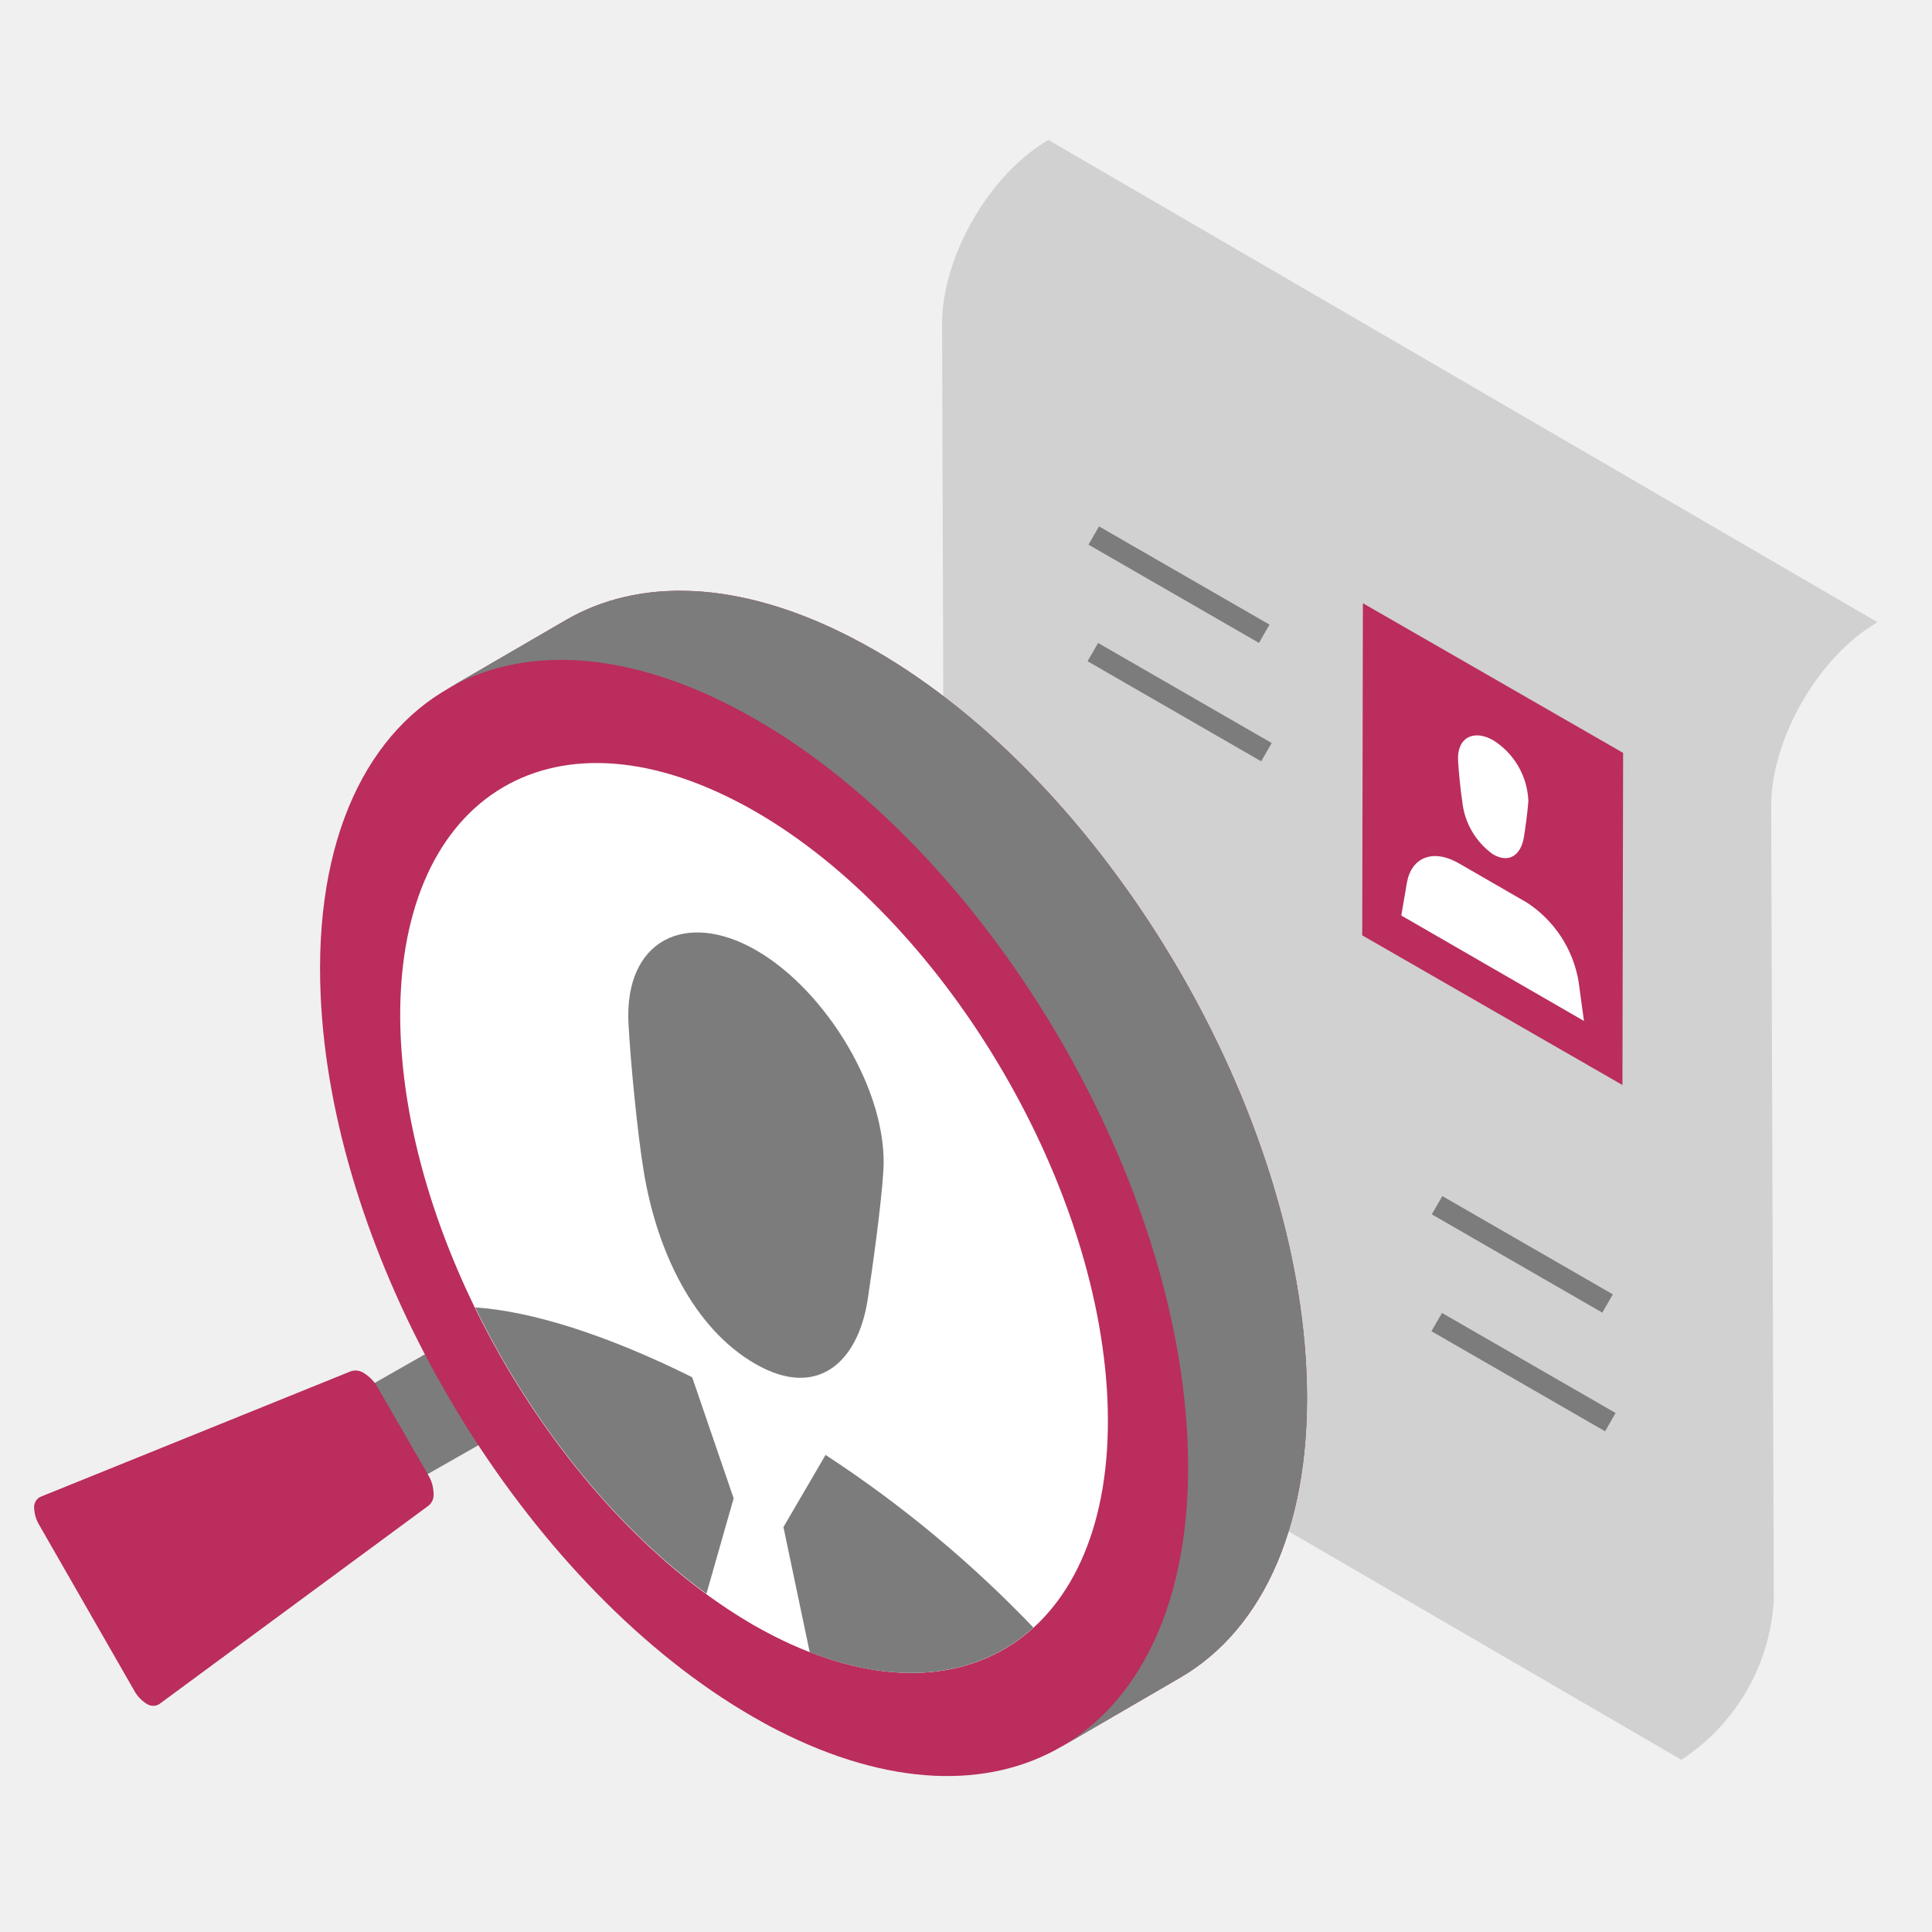
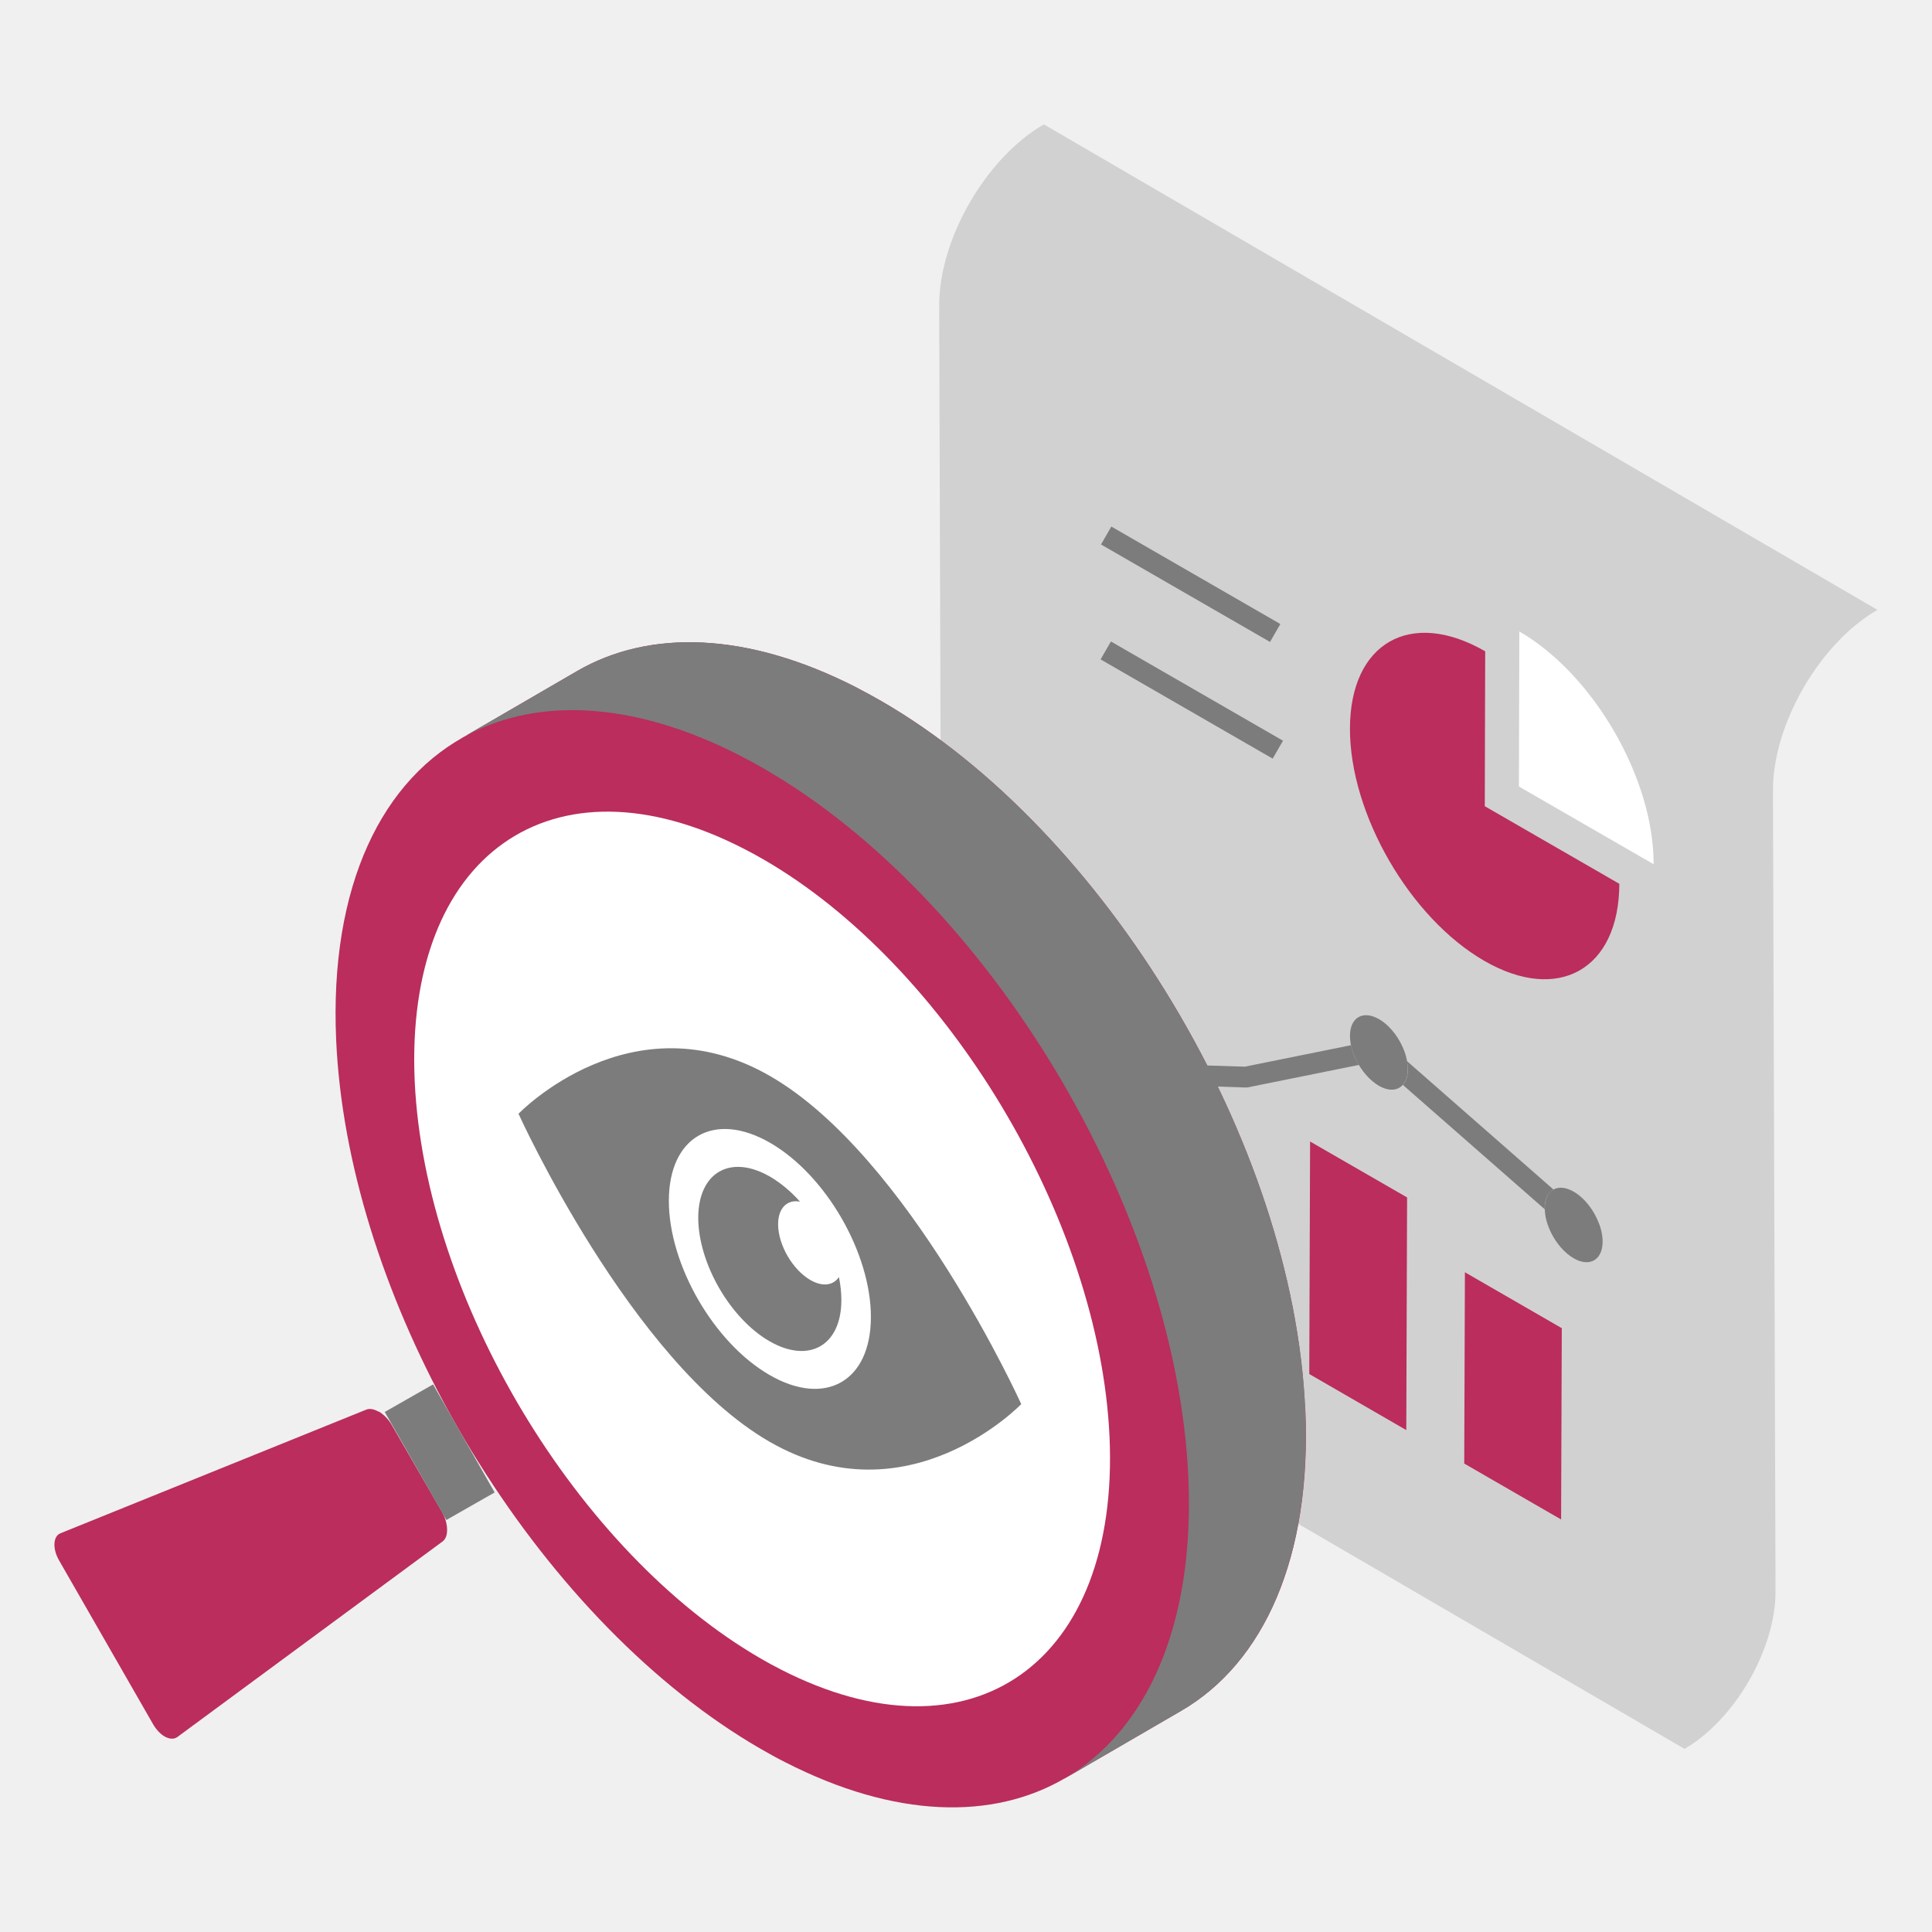
- <svg xmlns="http://www.w3.org/2000/svg" height="142" viewBox="0 0 142 142" width="142">
-   <path d="m0 0h142v142h-142z" fill="none" />
-   <path d="m6236.205 5676.733-60.939-35.445c-4.326 2.5-7.832 8.569-7.818 13.54l.194 58.291a15.007 15.007 0 0 1 -6.8 11.777l60.939 35.444a15 15 0 0 0 6.8-11.777l-.194-58.29c-.014-4.973 3.491-11.042 7.818-13.54z" fill="#d1d1d2" transform="translate(-6098.207 -5631)" />
-   <path d="m0 0h5.631v7.751h-5.631z" fill="#7c7c7c" transform="matrix(.8689772 -.4948521 .4948521 .8689772 26.91601 101.9974)" />
-   <g transform="translate(-6098.207 -5631)">
-     <path d="m6194.226 5731.76c-.9-20.022-14.938-43.274-31.689-52.944a45.795 45.795 0 0 0 -1.863-1.013c-8.189-4.191-15.5-4.352-20.879-1.227l-8.74 5.079c.274-.159.555-.3.838-.444-6.665 3.336-10.642 11.425-10.116 23 .412 9.142 3.567 18.955 8.47 27.841a78.566 78.566 0 0 0 2.206 3.748c5.637 9 13.037 16.73 21.054 21.359.6.349 1.217.692 1.831 1 8.207 4.2 15.533 4.348 20.913 1.2-.015.008-.029.019-.043.028l8.74-5.081c6.158-3.578 9.781-11.468 9.278-22.546z" fill="#ba2d5d" />
-     <path d="m6194.226 5731.76c-.9-20.022-14.938-43.274-31.689-52.944a45.795 45.795 0 0 0 -1.863-1.013c-8.189-4.191-15.5-4.352-20.879-1.227l-8.74 5.079c5.377-3.126 12.689-2.964 20.879 1.227q.936.48 1.863 1.015c16.751 9.67 30.789 32.92 31.689 52.94.5 11.081-3.119 18.971-9.278 22.55l8.74-5.081c6.158-3.578 9.781-11.468 9.278-22.546z" fill="#7c7c7c" />
-     <path d="m6124.958 5731.925a2.906 2.906 0 0 1 1.01 1.055l3.708 6.425a2.774 2.774 0 0 1 .4 1.4 1.028 1.028 0 0 1 -.353.845l-19.828 14.614a.86.86 0 0 1 -.933-.053 2.553 2.553 0 0 1 -.889-.952l-6.984-12.177a2.578 2.578 0 0 1 -.369-1.2.847.847 0 0 1 .435-.857l22.866-9.249a1.092 1.092 0 0 1 .937.149z" fill="#ba2d5d" />
-     <path d="m6179.6 5733.819c-.741-16.328-12.2-35.275-25.868-43.168a26.735 26.735 0 0 0 -1.491-.808c-14.317-7.342-25.341.466-24.583 17.378.748 16.337 12.21 35.288 25.885 43.183.489.281.98.551 1.475.8 14.318 7.335 25.341-.473 24.582-17.385z" fill="#fff" />
-     <path d="m6155.79 5743.24 3.1-5.319a101.435 101.435 0 0 0 -4.421-2.765l-.019-.012-.637-.371a70.662 70.662 0 0 0 -.58-.332l-.045-.026q-1.761-1-3.463-1.865l-.643-.327 3.047 8.9-2 7.017a38.527 38.527 0 0 0 3.414 2.262q.734.423 1.475.8a29.429 29.429 0 0 0 2.7 1.218z" fill="#fff" />
-     <path d="m6153.8 5700.852c-5.176-2.988-9.713-.766-9.4 5.36.131 2.638.651 8.042 1.109 10.812.955 5.9 3.655 11.589 8.208 14.217s7.544-.1 8.261-4.708c.353-2.325 1.011-7.025 1.157-9.5.348-5.747-4.171-13.198-9.335-16.181z" fill="#7c7c7c" />
-     <path d="m6174.164 5750.626a86.943 86.943 0 0 0 -15.279-12.69l-2.747 4.705-.348.6 1.929 9.188c6.698 2.618 12.495 1.786 16.445-1.803z" fill="#7c7c7c" />
-     <path d="m6150.129 5748.14 2-7.015-.874-2.553-.816-2.382-1.358-3.964c-6.3-3.137-11.857-4.866-15.954-5.132 4.1 8.406 10.153 16.043 17.002 21.046z" fill="#7c7c7c" />
-     <path d="m6198.378 5675.337-.048 24.41 19.125 11 .05-24.41z" fill="#ba2d5d" />
-     <path d="m6214.227 5703.112a8.637 8.637 0 0 0 -3.792-5.771l-5-2.886c-1.892-1.093-3.472-.452-3.817 1.391l-.418 2.442 13.427 7.752z" fill="#fff" />
-     <path d="m6207.965 5685.413c-1.429-.825-2.678-.212-2.592 1.476.038.731.18 2.217.305 2.984a5.454 5.454 0 0 0 2.263 3.919c1.255.725 2.08-.028 2.278-1.3.1-.64.281-1.936.321-2.622a5.523 5.523 0 0 0 -2.575-4.457z" fill="#fff" />
+ <svg xmlns="http://www.w3.org/2000/svg" id="_レイヤー_2" data-name="レイヤー 2" viewBox="0 0 142 142">
+   <defs>
+     <style>
+       .cls-1 {
+         fill: none;
+       }
+ 
+       .cls-2 {
+         fill: #7c7c7c;
+       }
+ 
+       .cls-3 {
+         fill: #d1d1d2;
+       }
+ 
+       .cls-4 {
+         fill: #ba2d5d;
+       }
+ 
+       .cls-5 {
+         fill: #fff;
+       }
+     </style>
+   </defs>
+   <g id="_デザイン" data-name="デザイン">
+     <g>
+       <g id="Layer_1" data-name="Layer 1">
+         <g>
+           <path class="cls-3" d="M138,44.83L76.72,9.14c-4.25,2.46-7.7,8.42-7.69,13.31l.1,31.99c14.47,10.72,25.99,31.22,26.79,49.13.14,3.07-.05,5.87-.52,8.42l28.41,16.55c3.7-2.14,6.7-7.34,6.69-11.58l-.19-58.83c-.02-4.89,3.43-10.86,7.69-13.31h0Z" />
+           <polygon class="cls-4" points="107.67 93.51 107.62 107.57 114.74 111.68 114.79 97.62 107.67 93.51" />
+           <polygon class="cls-4" points="96.29 83.9 96.23 100.99 103.36 105.11 103.42 88.01 96.29 83.9" />
+           <rect class="cls-2" x="86.75" y="35.77" width="1.52" height="14.34" transform="translate(6.6 97.3) rotate(-60.03)" />
+           <rect class="cls-2" x="86.83" y="44.15" width="1.52" height="14.6" transform="translate(-.73 101.63) rotate(-60.03)" />
+           <path class="cls-4" d="M109.13,59.24l.03-11.37c-5.48-3.16-9.92-.63-9.94,5.66-.02,6.28,4.4,13.93,9.87,17.09,5.46,3.15,9.91.62,9.93-5.66l-9.9-5.71h0Z" />
+           <path class="cls-5" d="M111.67,46.43l-.03,11.38,9.9,5.71c.02-6.28-4.4-13.94-9.86-17.1h0Z" />
+           <path class="cls-4" d="M95.93,103.58c-.88-19.68-14.69-42.54-31.15-52.05-.61-.35-1.22-.68-1.83-1-8.05-4.12-15.24-4.28-20.53-1.21l-8.59,4.99c.27-.16.54-.3.82-.44-6.55,3.28-10.46,11.23-9.94,22.62.41,8.99,3.51,18.63,8.33,27.37.69,1.25,1.41,2.48,2.17,3.68,5.54,8.85,12.82,16.45,20.7,21,.59.34,1.2.68,1.8.98,8.07,4.13,15.27,4.27,20.56,1.18-.02,0-.03.02-.04.03l8.59-4.99c6.06-3.52,9.61-11.28,9.12-22.17h0Z" />
+           <path class="cls-2" d="M95.93,103.58c-.88-19.68-14.69-42.54-31.15-52.05-.61-.35-1.22-.68-1.83-1-8.05-4.12-15.24-4.28-20.53-1.21l-8.59,4.99c5.29-3.07,12.47-2.91,20.53,1.21.61.31,1.23.65,1.83,1,16.47,9.51,30.27,32.36,31.15,52.05.49,10.89-3.07,18.65-9.12,22.17l8.59-4.99c6.06-3.52,9.61-11.28,9.12-22.17Z" />
+           <path class="cls-4" d="M27.83,103.74c.36.21.73.57.99,1.04l3.65,6.32c.27.46.4.96.39,1.38,0,.37-.12.67-.35.83l-19.49,14.37c-.25.17-.58.14-.92-.05-.31-.18-.63-.51-.87-.94l-6.87-11.97c-.24-.41-.36-.83-.36-1.18,0-.4.14-.72.43-.84l22.48-9.09c.26-.11.59-.04.92.15h0Z" />
+           <rect class="cls-2" x="30.27" y="102.17" width="4.09" height="9.14" transform="translate(-48.61 30) rotate(-29.68)" />
+           <path class="cls-5" d="M81.55,105.61c-.73-16.05-11.99-34.68-25.43-42.44-.48-.28-.98-.55-1.47-.8-14.07-7.22-24.91.46-24.17,17.09.74,16.06,12.01,34.69,25.45,42.45.48.28.96.54,1.45.79,14.07,7.21,24.91-.47,24.17-17.1h0Z" />
+           <g>
+             <path class="cls-2" d="M56.62,79.1c-10.2-5.89-18.51,2.76-18.51,2.76,0,0,8.24,18.21,18.44,24.1,10.21,5.89,18.51-2.76,18.51-2.76,0,0-8.23-18.2-18.44-24.1h0ZM56.56,101.06c-4.1-2.37-7.41-8.11-7.4-12.82.01-4.71,3.35-6.61,7.45-4.24,4.1,2.37,7.41,8.11,7.4,12.82-.01,4.71-3.35,6.61-7.45,4.24Z" />
+             <path class="cls-2" d="M59.56,94.08c-1.31-.76-2.37-2.59-2.37-4.1,0-1.2.68-1.84,1.61-1.66-.67-.75-1.42-1.38-2.21-1.84-2.9-1.67-5.26-.32-5.27,3.02,0,3.33,2.34,7.41,5.24,9.08s5.27.32,5.28-3.01c0-.55-.06-1.13-.18-1.71-.41.62-1.2.74-2.1.22Z" />
+           </g>
+           <path class="cls-2" d="M113.53,88.81c0-.69.25-1.16.65-1.38l-10.77-9.44c.04.2.07.4.07.59,0,.51-.14.91-.37,1.16l10.44,9.15s0-.06,0-.09ZM99.66,77.88c-.17-.34-.29-.7-.36-1.06l-7.81,1.58-2.79-.09c.26.51.52,1.03.77,1.55l2.06.07c.05,0,.12,0,.18-.01l8.17-1.65c-.07-.12-.15-.25-.21-.38h0Z" />
+           <path class="cls-2" d="M117.47,89.79c-.16-.38-.36-.75-.61-1.09-.34-.46-.75-.86-1.19-1.11-1.17-.68-2.13-.14-2.13,1.21,0,.21.02.42.06.64.07.37.21.75.38,1.12.39.8.99,1.52,1.68,1.92,1.17.68,2.13.13,2.13-1.22,0-.47-.11-.98-.32-1.47h0ZM103.16,77.11c-.16-.38-.36-.75-.61-1.09-.34-.46-.75-.86-1.19-1.11-1.17-.68-2.13-.14-2.14,1.21,0,.21.02.42.06.64.07.37.2.75.38,1.12.39.8,1,1.52,1.68,1.92,1.17.68,2.13.13,2.13-1.22,0-.47-.11-.98-.31-1.47h0Z" />
+         </g>
+       </g>
+       <rect class="cls-1" width="142" height="142" />
+     </g>
  </g>
-   <path d="m0 0h1.55v14.462h-1.55z" fill="#7c7c7c" transform="matrix(.4992441 -.8664614 .8664614 .4992441 80.00346 40.03252)" />
-   <path d="m0 0h1.55v14.727h-1.55z" fill="#7c7c7c" transform="matrix(.4993499 -.8664004 .8664004 .4993499 79.93574 48.60086)" />
-   <path d="m0 0h1.55v14.464h-1.55z" fill="#7c7c7c" transform="matrix(.4993499 -.8664004 .8664004 .4993499 105.2357 89.25381)" />
-   <path d="m0 0h1.55v14.727h-1.55z" fill="#7c7c7c" transform="matrix(.4993499 -.8664004 .8664004 .4993499 105.2112 97.84331)" />
</svg>
